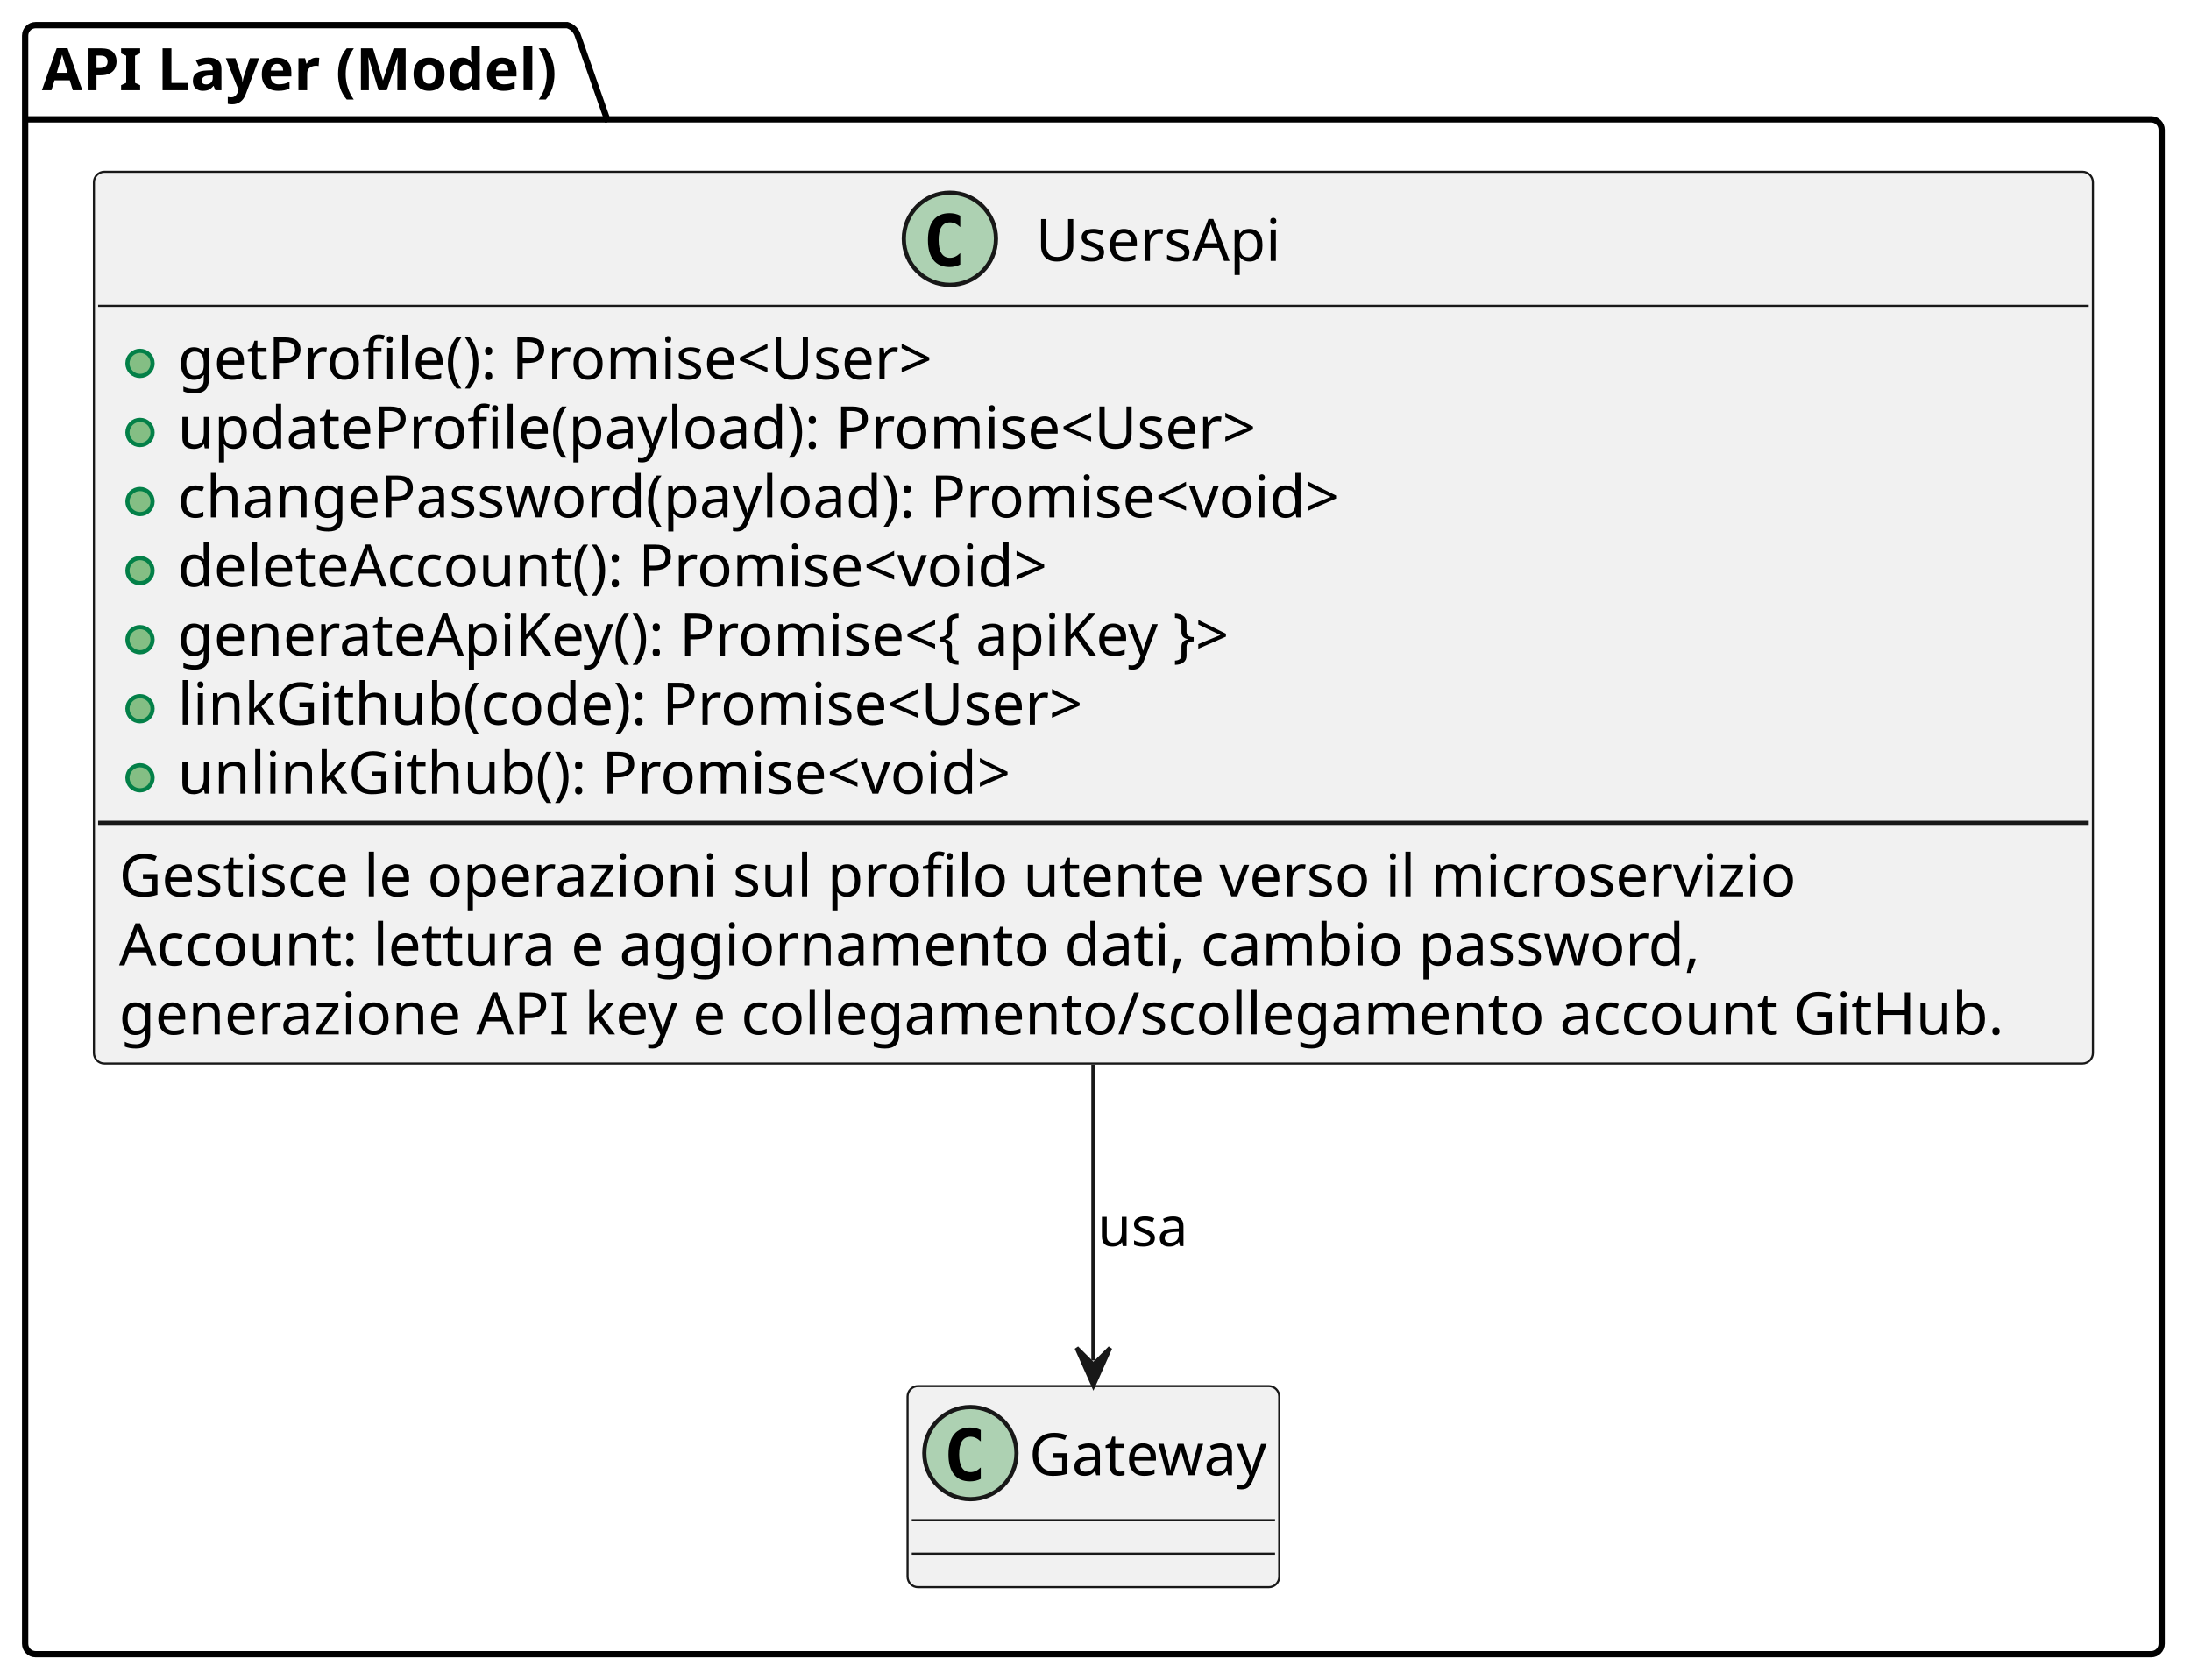
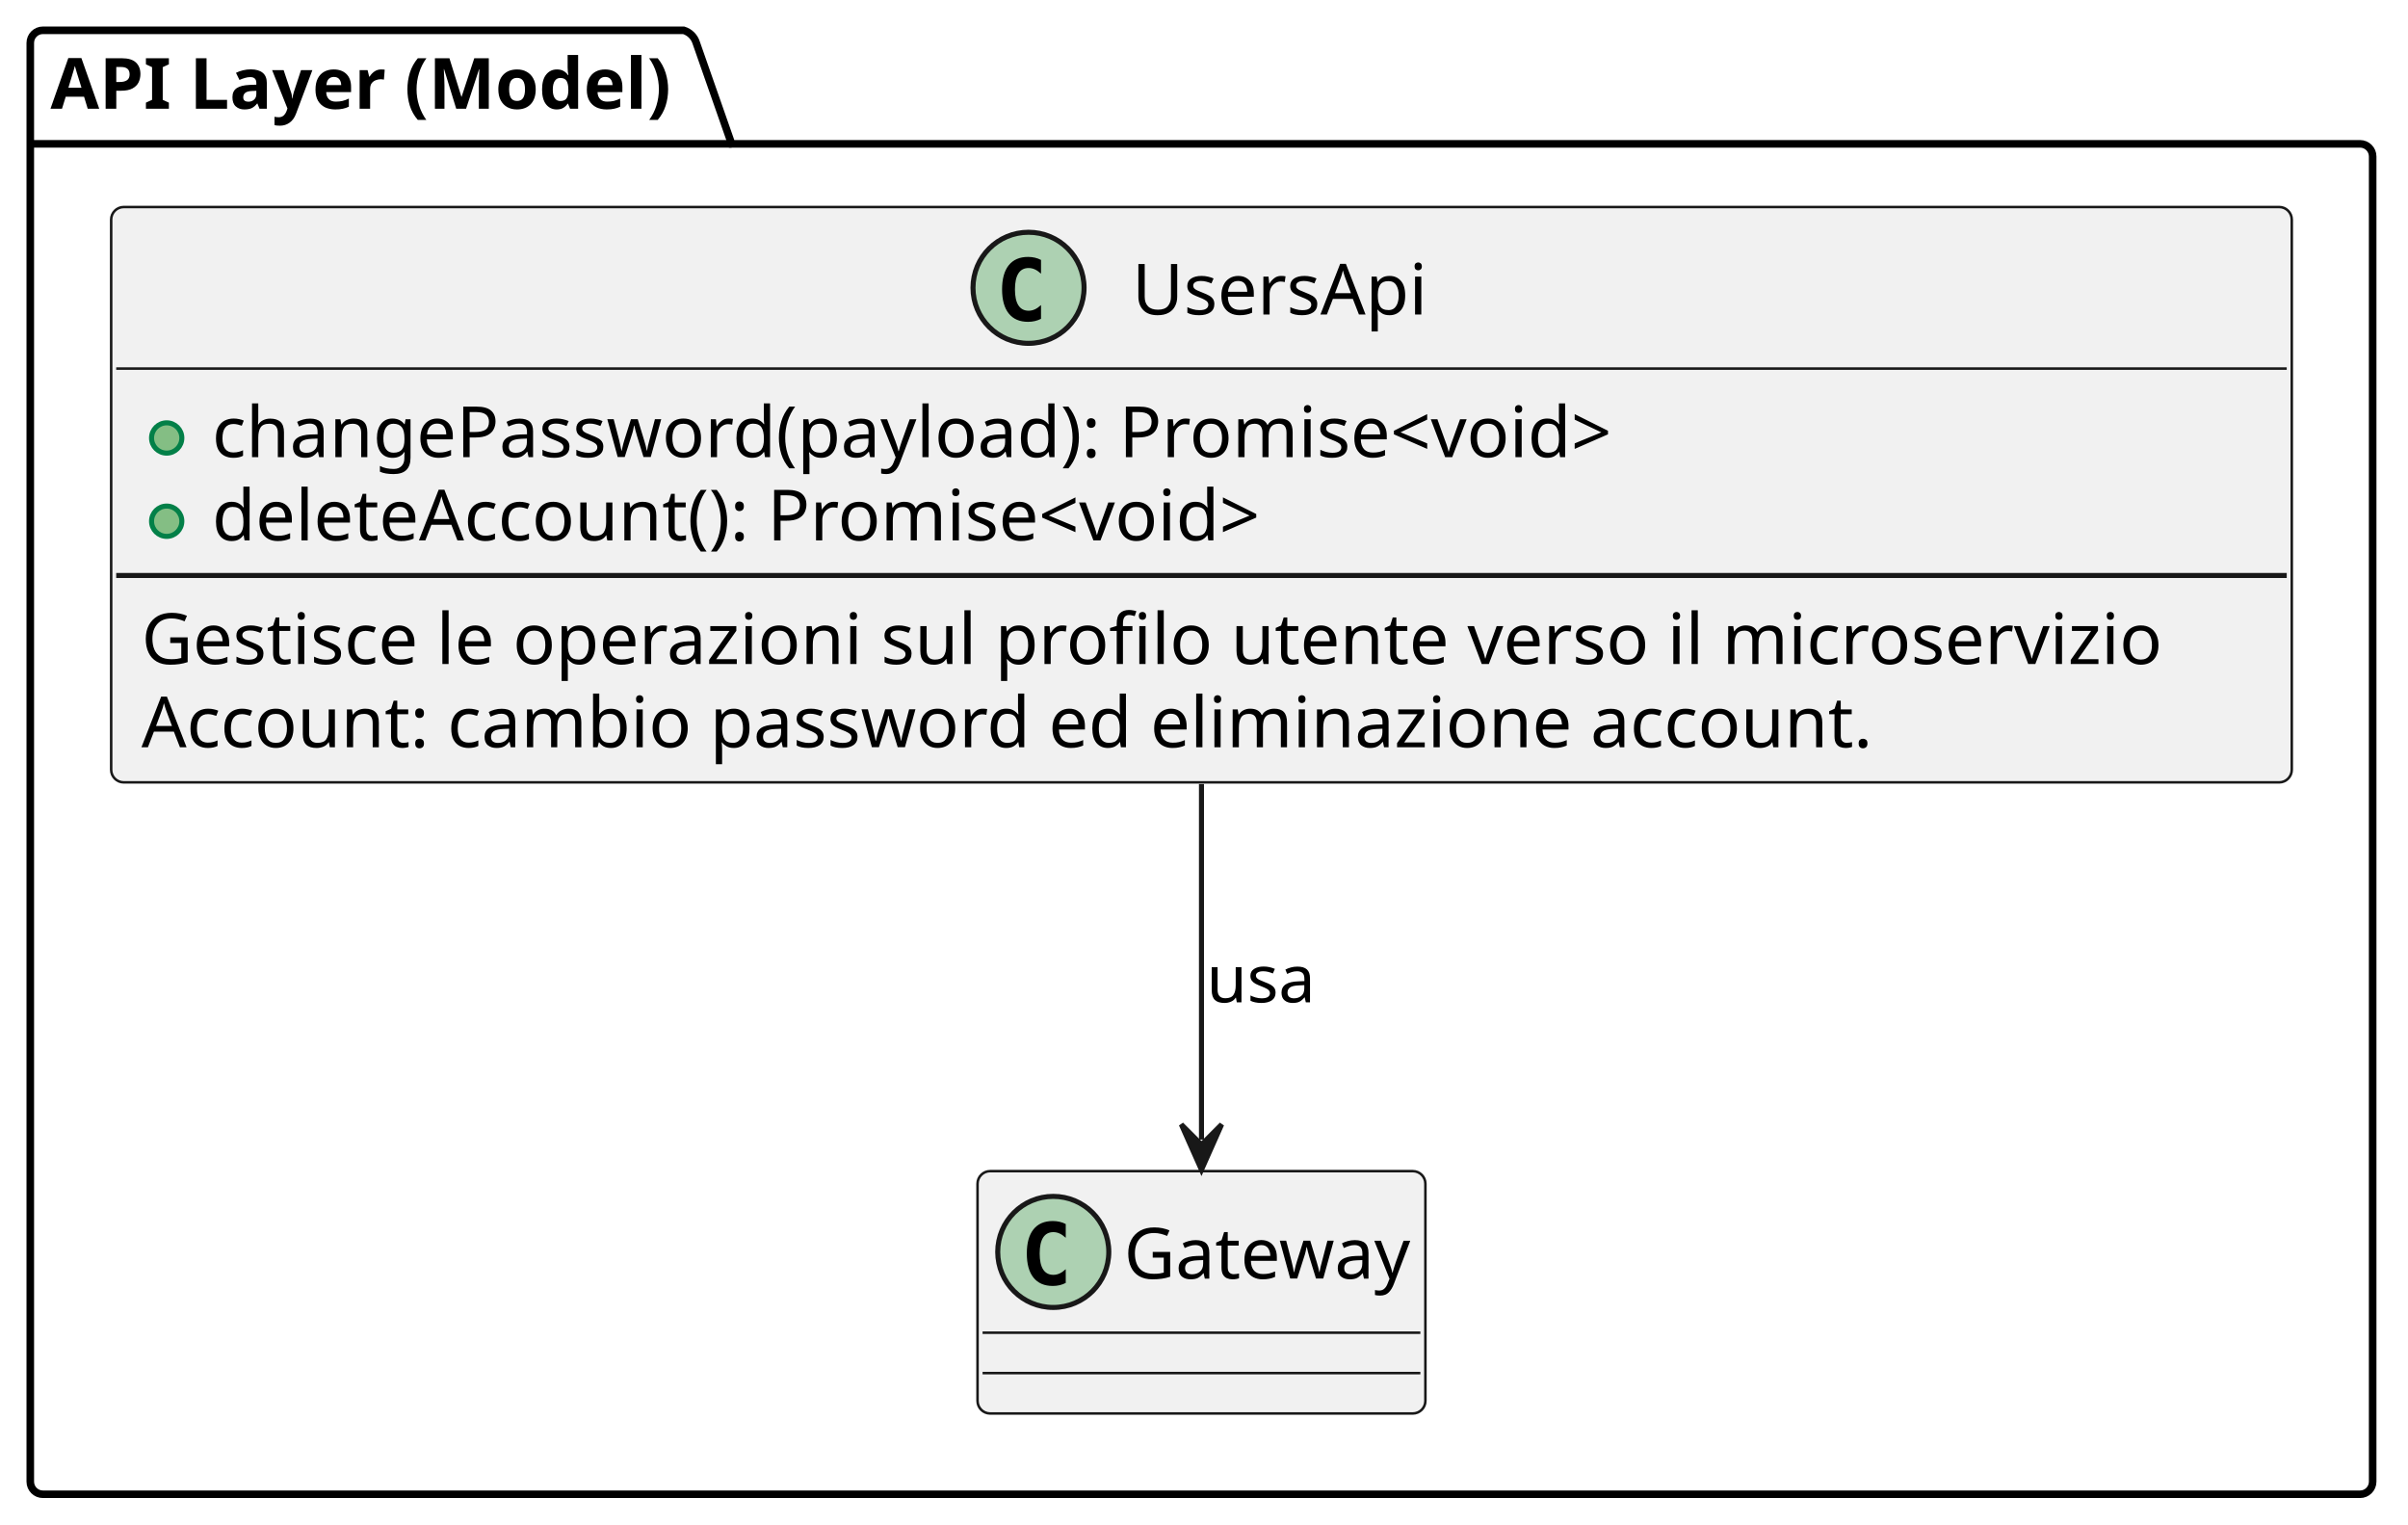
- <svg xmlns="http://www.w3.org/2000/svg" contentStyleType="text/css" data-diagram-type="CLASS" height="401px" preserveAspectRatio="none" style="width:523px;height:401px;background:#FFFFFF;" version="1.1" viewBox="0 0 523 401" width="523px" zoomAndPan="magnify">
+ <svg xmlns="http://www.w3.org/2000/svg" contentStyleType="text/css" data-diagram-type="CLASS" height="302px" preserveAspectRatio="none" style="width:477px;height:302px;background:#FFFFFF;" version="1.1" viewBox="0 0 477 302" width="477px" zoomAndPan="magnify">
  <defs />
  <g>
    <g class="cluster" data-qualified-name="API Layer .Model." data-source-line="1" id="ent0002">
-       <path d="M8.5,6 L135.425,6 A3.75,3.75 0 0 1 137.925,8.5 L144.925,28.488 L513.5,28.488 A2.5,2.5 0 0 1 516,30.988 L516,392.38 A2.5,2.5 0 0 1 513.5,394.88 L8.5,394.88 A2.5,2.5 0 0 1 6,392.38 L6,8.5 A2.5,2.5 0 0 1 8.5,6" fill="none" style="stroke:#000000;stroke-width:1.5;" />
+       <path d="M8.5,6 L135.425,6 A3.75,3.75 0 0 1 137.925,8.5 L144.925,28.488 L467.5,28.488 A2.5,2.5 0 0 1 470,30.988 L470,293.45 A2.5,2.5 0 0 1 467.5,295.95 L8.5,295.95 A2.5,2.5 0 0 1 6,293.45 L6,8.5 A2.5,2.5 0 0 1 8.5,6" fill="none" style="stroke:#000000;stroke-width:1.5;" />
      <line style="stroke:#000000;stroke-width:1.5;" x1="6" x2="144.925" y1="28.488" y2="28.488" />
      <text fill="#000000" font-family="sans-serif" font-size="14" font-weight="bold" lengthAdjust="spacing" textLength="125.925" x="10" y="21.535">API Layer (Model)</text>
    </g>
    <g class="entity" data-qualified-name="API Layer .Model..UsersApi" data-source-line="2" id="ent0003">
-       <rect fill="#F1F1F1" height="212.883" rx="2.5" ry="2.5" style="stroke:#181818;stroke-width:0.5;" width="477.165" x="22.42" y="41" />
-       <ellipse cx="226.743" cy="57" fill="#ADD1B2" rx="11" ry="11" style="stroke:#181818;stroke-width:1;" />
-       <path d="M229.216,63.143 Q228.635,63.442 227.996,63.591 Q227.357,63.741 226.651,63.741 Q224.144,63.741 222.824,62.089 Q221.505,60.437 221.505,57.316 Q221.505,54.187 222.824,52.535 Q224.144,50.883 226.651,50.883 Q227.357,50.883 228.004,51.032 Q228.651,51.182 229.216,51.48 L229.216,54.203 Q228.585,53.622 227.992,53.352 Q227.398,53.083 226.767,53.083 Q225.422,53.083 224.738,54.149 Q224.053,55.216 224.053,57.316 Q224.053,59.408 224.738,60.474 Q225.422,61.541 226.767,61.541 Q227.398,61.541 227.992,61.271 Q228.585,61.002 229.216,60.42 Z " fill="#000000" />
-       <text fill="#000000" font-family="sans-serif" font-size="14" lengthAdjust="spacing" textLength="60.02" x="247.243" y="62.291">UsersApi</text>
-       <line style="stroke:#181818;stroke-width:0.5;" x1="23.42" x2="498.585" y1="73" y2="73" />
+       <rect fill="#F1F1F1" height="113.953" rx="2.5" ry="2.5" style="stroke:#181818;stroke-width:0.5;" width="431.959" x="22.02" y="41" />
+       <ellipse cx="203.74" cy="57" fill="#ADD1B2" rx="11" ry="11" style="stroke:#181818;stroke-width:1;" />
+       <path d="M206.213,63.143 Q205.632,63.442 204.993,63.591 Q204.353,63.741 203.648,63.741 Q201.141,63.741 199.821,62.089 Q198.501,60.437 198.501,57.316 Q198.501,54.187 199.821,52.535 Q201.141,50.883 203.648,50.883 Q204.353,50.883 205.001,51.032 Q205.648,51.182 206.213,51.48 L206.213,54.203 Q205.582,53.622 204.988,53.352 Q204.395,53.083 203.764,53.083 Q202.419,53.083 201.735,54.149 Q201.05,55.216 201.05,57.316 Q201.05,59.408 201.735,60.474 Q202.419,61.541 203.764,61.541 Q204.395,61.541 204.988,61.271 Q205.582,61.002 206.213,60.42 Z " fill="#000000" />
+       <text fill="#000000" font-family="sans-serif" font-size="14" lengthAdjust="spacing" textLength="60.02" x="224.24" y="62.291">UsersApi</text>
+       <line style="stroke:#181818;stroke-width:0.5;" x1="23.02" x2="452.979" y1="73" y2="73" />
      <g data-visibility-modifier="PUBLIC_METHOD">
-         <ellipse cx="33.42" cy="86.744" fill="#84BE84" rx="3" ry="3" style="stroke:#038048;stroke-width:1;" />
+         <ellipse cx="33.02" cy="86.744" fill="#84BE84" rx="3" ry="3" style="stroke:#038048;stroke-width:1;" />
      </g>
-       <text fill="#000000" font-family="sans-serif" font-size="14" lengthAdjust="spacing" textLength="189.581" x="42.42" y="90.535">getProfile(): Promise&lt;User&gt;</text>
+       <text fill="#000000" font-family="sans-serif" font-size="14" lengthAdjust="spacing" textLength="288.572" x="42.02" y="90.535">changePassword(payload): Promise&lt;void&gt;</text>
      <g data-visibility-modifier="PUBLIC_METHOD">
-         <ellipse cx="33.42" cy="103.232" fill="#84BE84" rx="3" ry="3" style="stroke:#038048;stroke-width:1;" />
+         <ellipse cx="33.02" cy="103.232" fill="#84BE84" rx="3" ry="3" style="stroke:#038048;stroke-width:1;" />
      </g>
-       <text fill="#000000" font-family="sans-serif" font-size="14" lengthAdjust="spacing" textLength="267.941" x="42.42" y="107.023">updateProfile(payload): Promise&lt;User&gt;</text>
-       <g data-visibility-modifier="PUBLIC_METHOD">
-         <ellipse cx="33.42" cy="119.721" fill="#84BE84" rx="3" ry="3" style="stroke:#038048;stroke-width:1;" />
-       </g>
-       <text fill="#000000" font-family="sans-serif" font-size="14" lengthAdjust="spacing" textLength="288.572" x="42.42" y="123.512">changePassword(payload): Promise&lt;void&gt;</text>
-       <g data-visibility-modifier="PUBLIC_METHOD">
-         <ellipse cx="33.42" cy="136.209" fill="#84BE84" rx="3" ry="3" style="stroke:#038048;stroke-width:1;" />
-       </g>
-       <text fill="#000000" font-family="sans-serif" font-size="14" lengthAdjust="spacing" textLength="219.755" x="42.42" y="140">deleteAccount(): Promise&lt;void&gt;</text>
-       <g data-visibility-modifier="PUBLIC_METHOD">
-         <ellipse cx="33.42" cy="152.697" fill="#84BE84" rx="3" ry="3" style="stroke:#038048;stroke-width:1;" />
-       </g>
-       <text fill="#000000" font-family="sans-serif" font-size="14" lengthAdjust="spacing" textLength="263.437" x="42.42" y="156.488">generateApiKey(): Promise&lt;{ apiKey }&gt;</text>
-       <g data-visibility-modifier="PUBLIC_METHOD">
-         <ellipse cx="33.42" cy="169.185" fill="#84BE84" rx="3" ry="3" style="stroke:#038048;stroke-width:1;" />
-       </g>
-       <text fill="#000000" font-family="sans-serif" font-size="14" lengthAdjust="spacing" textLength="227.644" x="42.42" y="172.977">linkGithub(code): Promise&lt;User&gt;</text>
-       <g data-visibility-modifier="PUBLIC_METHOD">
-         <ellipse cx="33.42" cy="185.674" fill="#84BE84" rx="3" ry="3" style="stroke:#038048;stroke-width:1;" />
-       </g>
-       <text fill="#000000" font-family="sans-serif" font-size="14" lengthAdjust="spacing" textLength="210.977" x="42.42" y="189.465">unlinkGithub(): Promise&lt;void&gt;</text>
-       <line style="stroke:#181818;stroke-width:1;" x1="23.42" x2="498.585" y1="196.418" y2="196.418" />
-       <text fill="#000000" font-family="sans-serif" font-size="14" lengthAdjust="spacing" textLength="419.959" x="28.42" y="213.953">Gestisce le operazioni sul profilo utente verso il microservizio</text>
-       <text fill="#000000" font-family="sans-serif" font-size="14" lengthAdjust="spacing" textLength="390.728" x="28.42" y="230.441">Account: lettura e aggiornamento dati, cambio password,</text>
-       <text fill="#000000" font-family="sans-serif" font-size="14" lengthAdjust="spacing" textLength="465.165" x="28.42" y="246.93">generazione API key e collegamento/scollegamento account GitHub.</text>
+       <text fill="#000000" font-family="sans-serif" font-size="14" lengthAdjust="spacing" textLength="219.755" x="42.02" y="107.023">deleteAccount(): Promise&lt;void&gt;</text>
+       <line style="stroke:#181818;stroke-width:1;" x1="23.02" x2="452.979" y1="113.977" y2="113.977" />
+       <text fill="#000000" font-family="sans-serif" font-size="14" lengthAdjust="spacing" textLength="419.959" x="28.02" y="131.512">Gestisce le operazioni sul profilo utente verso il microservizio</text>
+       <text fill="#000000" font-family="sans-serif" font-size="14" lengthAdjust="spacing" textLength="356.884" x="28.02" y="148">Account: cambio password ed eliminazione account.</text>
    </g>
-     <g class="entity" data-qualified-name="API Layer .Model..Gateway" data-source-line="16" id="ent0004">
-       <rect fill="#F1F1F1" height="48" rx="2.5" ry="2.5" style="stroke:#181818;stroke-width:0.5;" width="88.718" x="216.64" y="330.88" />
-       <ellipse cx="231.64" cy="346.88" fill="#ADD1B2" rx="11" ry="11" style="stroke:#181818;stroke-width:1;" />
-       <path d="M234.113,353.023 Q233.532,353.322 232.893,353.471 Q232.254,353.621 231.548,353.621 Q229.041,353.621 227.721,351.969 Q226.402,350.317 226.402,347.196 Q226.402,344.067 227.721,342.415 Q229.041,340.763 231.548,340.763 Q232.254,340.763 232.901,340.912 Q233.549,341.062 234.113,341.361 L234.113,344.083 Q233.482,343.502 232.889,343.232 Q232.295,342.962 231.664,342.962 Q230.32,342.962 229.635,344.029 Q228.95,345.096 228.95,347.196 Q228.95,349.288 229.635,350.354 Q230.32,351.421 231.664,351.421 Q232.295,351.421 232.889,351.151 Q233.482,350.882 234.113,350.3 Z " fill="#000000" />
-       <text fill="#000000" font-family="sans-serif" font-size="14" lengthAdjust="spacing" textLength="56.718" x="245.64" y="352.171">Gateway</text>
-       <line style="stroke:#181818;stroke-width:0.5;" x1="217.64" x2="304.358" y1="362.88" y2="362.88" />
-       <line style="stroke:#181818;stroke-width:0.5;" x1="217.64" x2="304.358" y1="370.88" y2="370.88" />
+     <g class="entity" data-qualified-name="API Layer .Model..Gateway" data-source-line="10" id="ent0004">
+       <rect fill="#F1F1F1" height="48" rx="2.5" ry="2.5" style="stroke:#181818;stroke-width:0.5;" width="88.718" x="193.64" y="231.95" />
+       <ellipse cx="208.64" cy="247.95" fill="#ADD1B2" rx="11" ry="11" style="stroke:#181818;stroke-width:1;" />
+       <path d="M211.113,254.093 Q210.532,254.392 209.893,254.541 Q209.254,254.691 208.548,254.691 Q206.041,254.691 204.721,253.039 Q203.402,251.387 203.402,248.266 Q203.402,245.137 204.721,243.485 Q206.041,241.833 208.548,241.833 Q209.254,241.833 209.901,241.982 Q210.549,242.132 211.113,242.43 L211.113,245.153 Q210.482,244.572 209.889,244.302 Q209.295,244.032 208.664,244.032 Q207.32,244.032 206.635,245.099 Q205.95,246.166 205.95,248.266 Q205.95,250.358 206.635,251.424 Q207.32,252.491 208.664,252.491 Q209.295,252.491 209.889,252.221 Q210.482,251.952 211.113,251.37 Z " fill="#000000" />
+       <text fill="#000000" font-family="sans-serif" font-size="14" lengthAdjust="spacing" textLength="56.718" x="222.64" y="253.241">Gateway</text>
+       <line style="stroke:#181818;stroke-width:0.5;" x1="194.64" x2="281.358" y1="263.95" y2="263.95" />
+       <line style="stroke:#181818;stroke-width:0.5;" x1="194.64" x2="281.358" y1="271.95" y2="271.95" />
    </g>
-     <g class="link" data-entity-1="ent0003" data-entity-2="ent0004" data-link-type="dependency" data-source-line="16" id="lnk5">
-       <path codeLine="16" d="M261,254.17 C261,283.07 261,305.66 261,324.76" fill="none" id="UsersApi-to-Gateway" style="stroke:#181818;stroke-width:1;" />
-       <polygon fill="#181818" points="261,330.76,265,321.76,261,325.76,257,321.76,261,330.76" style="stroke:#181818;stroke-width:1;" />
-       <text fill="#000000" font-family="sans-serif" font-size="13" lengthAdjust="spacing" textLength="21.874" x="262" y="297.448">usa</text>
+     <g class="link" data-entity-1="ent0003" data-entity-2="ent0004" data-link-type="dependency" data-source-line="10" id="lnk5">
+       <path codeLine="10" d="M238,155.28 C238,181.64 238,205.58 238,225.7" fill="none" id="UsersApi-to-Gateway" style="stroke:#181818;stroke-width:1;" />
+       <polygon fill="#181818" points="238,231.7,242,222.7,238,226.7,234,222.7,238,231.7" style="stroke:#181818;stroke-width:1;" />
+       <text fill="#000000" font-family="sans-serif" font-size="13" lengthAdjust="spacing" textLength="21.874" x="239" y="198.518">usa</text>
    </g>
  </g>
</svg>
